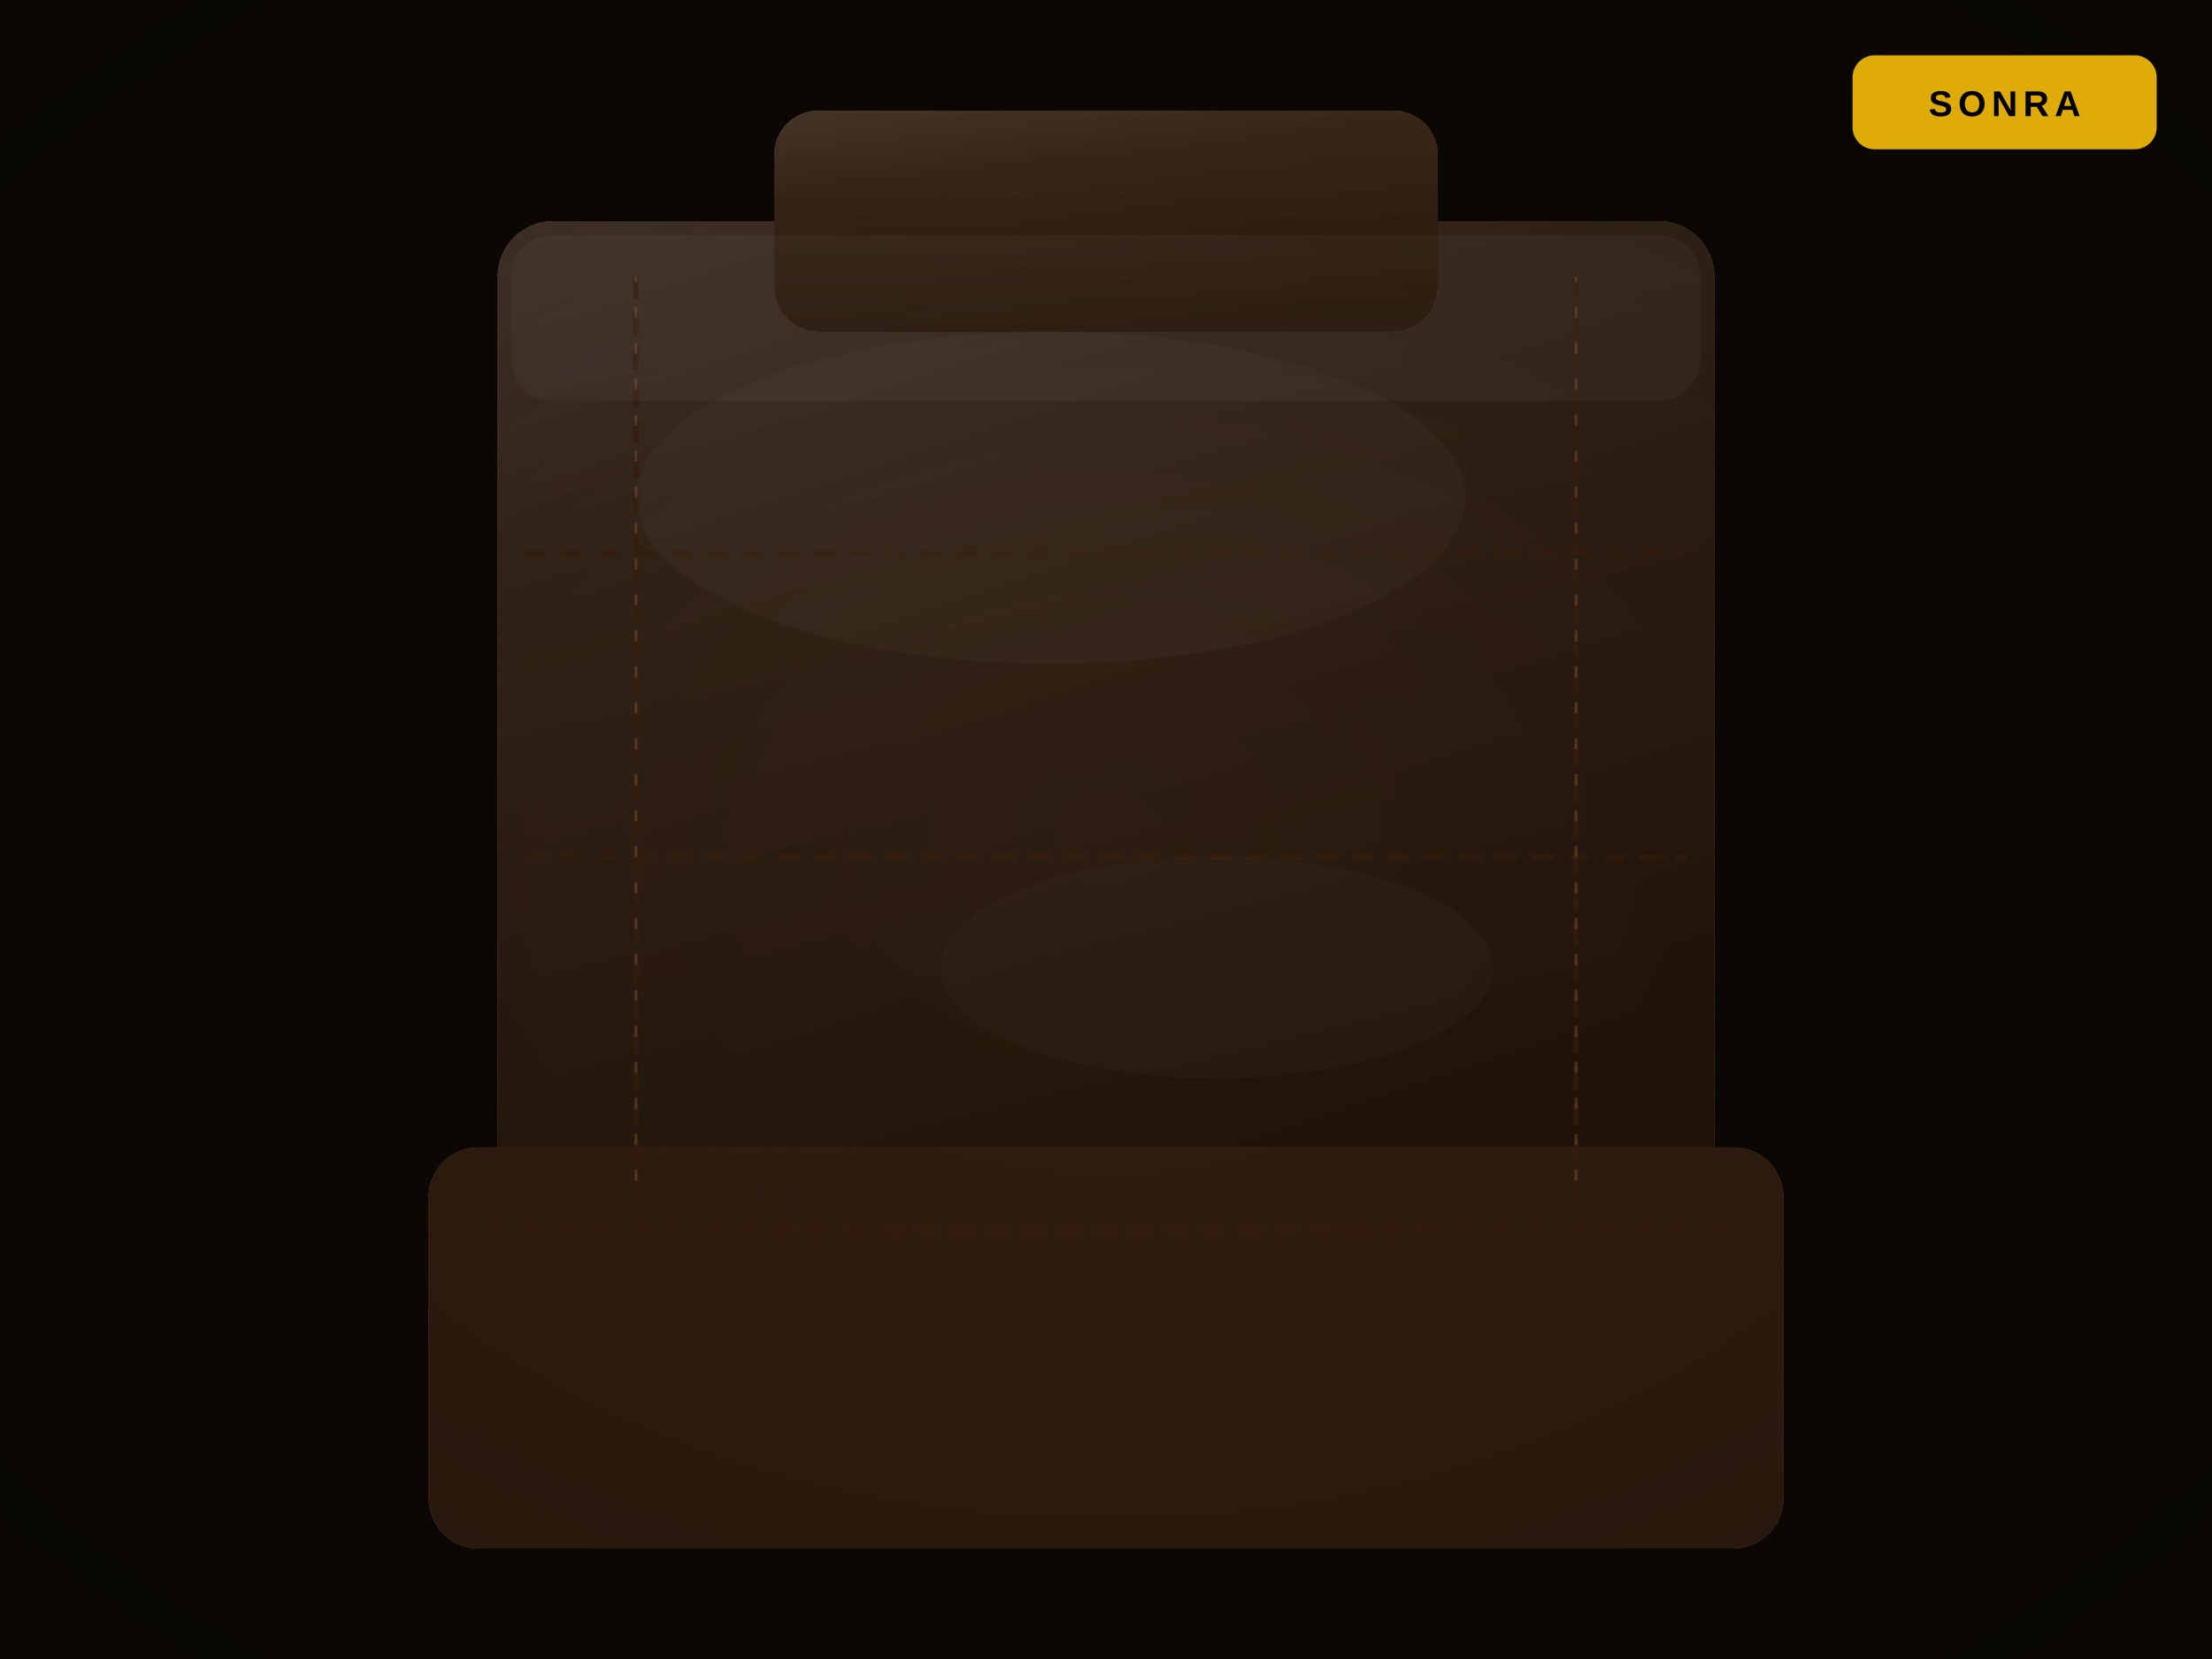
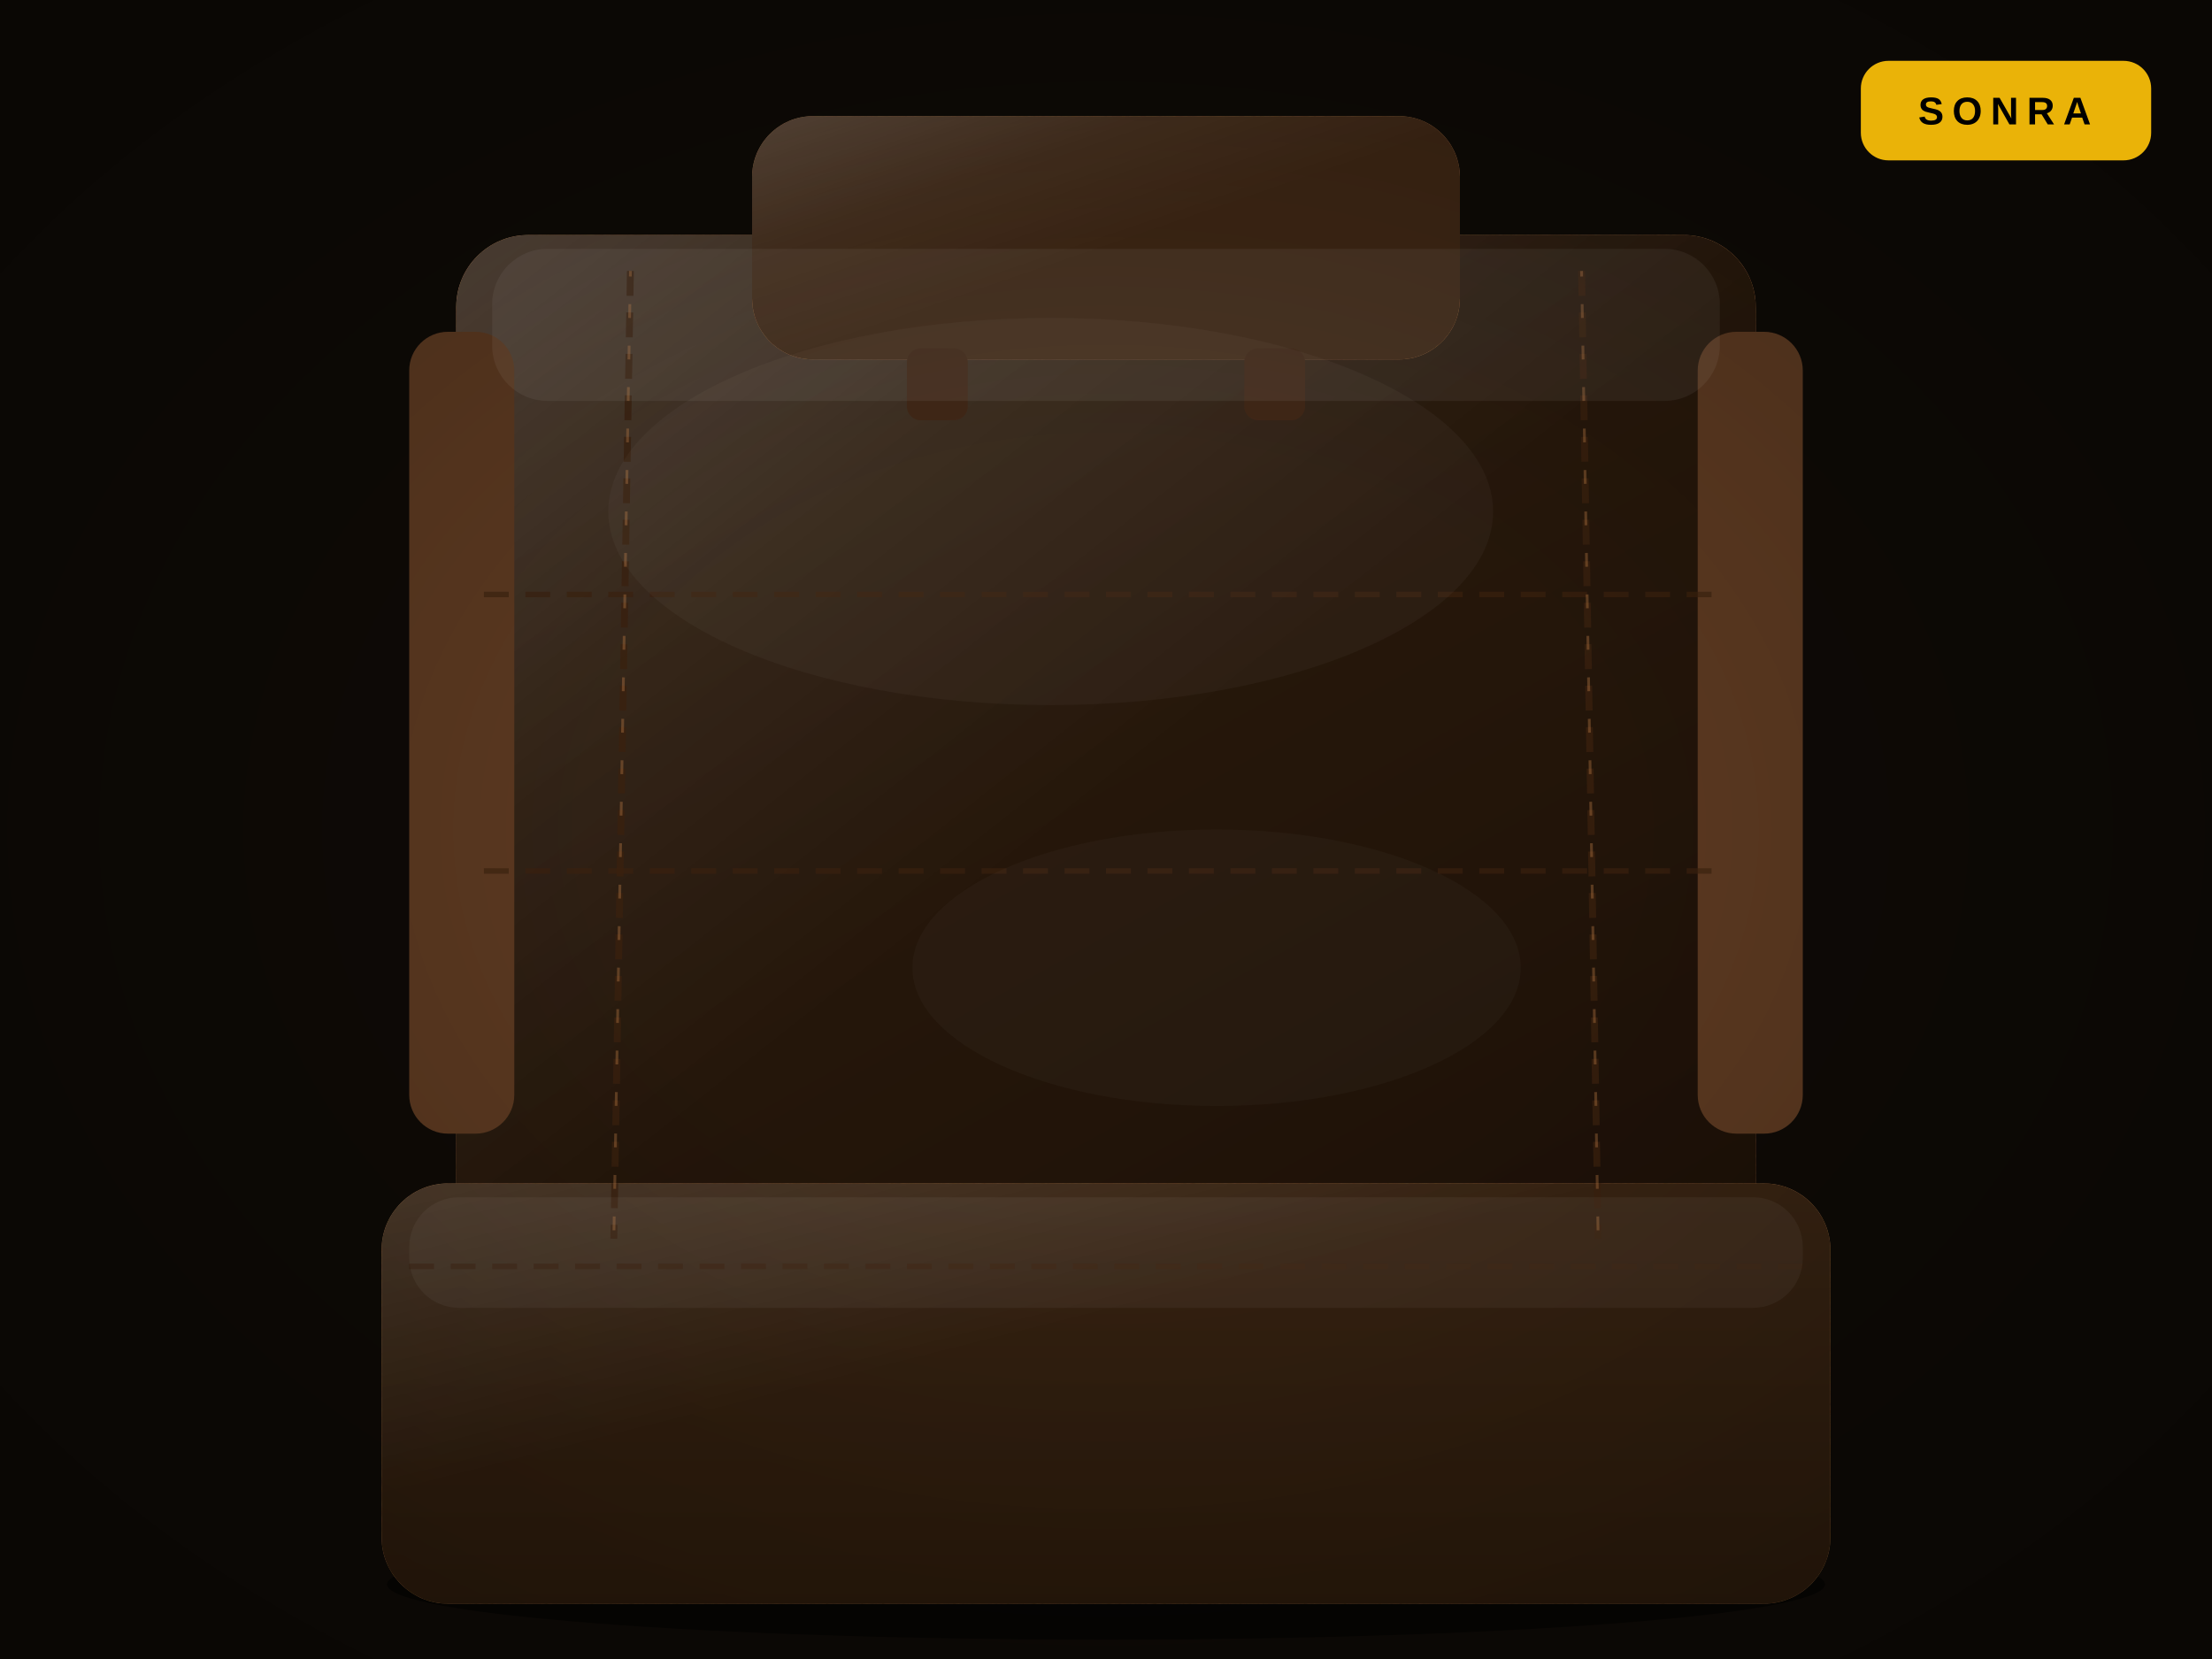
- <svg xmlns="http://www.w3.org/2000/svg" viewBox="0 0 800 600" width="800" height="600" preserveAspectRatio="xMidYMid slice">
+ <svg xmlns="http://www.w3.org/2000/svg" viewBox="0 0 800 600" width="800" height="600">
  <defs>
-     <filter id="leather-clean">
-       <feTurbulence type="fractalNoise" baseFrequency="0.5 0.3" numOctaves="3" seed="23" result="noise" />
-       <feColorMatrix type="matrix" values="0.2 0 0 0 0.12  0 0.1 0 0 0.06  0 0 0.05 0 0.02  0 0 0 1.2 -0.05" in="noise" result="subtle" />
-       <feBlend in="SourceGraphic" in2="subtle" mode="overlay" />
-       <feComposite in2="SourceGraphic" operator="in" />
+     <filter id="leath-c">
+       <feTurbulence type="fractalNoise" baseFrequency="0.55 0.35" numOctaves="3" seed="23" />
+       <feColorMatrix type="matrix" values="0.2 0 0 0 0.1  0 0.12 0 0 0.05  0 0 0.08 0 0.02  0 0 0 1.2 0" />
+       <feBlend in="SourceGraphic" mode="overlay" result="out" />
+       <feComposite in="out" in2="SourceGraphic" operator="in" />
    </filter>
-     <radialGradient id="vig8" cx="50%" cy="50%" r="70%">
-       <stop offset="0%" stop-color="transparent" />
-       <stop offset="100%" stop-color="#000" stop-opacity="0.3" />
+     <radialGradient id="vg6" cx="50%" cy="50%" r="75%">
+       <stop offset="30%" stop-color="transparent" />
+       <stop offset="100%" stop-color="#000" stop-opacity="0.35" />
    </radialGradient>
-     <linearGradient id="leather-clean-grad" x1="0" y1="0" x2="0.3" y2="1">
-       <stop offset="0%" stop-color="#7a4a28" />
-       <stop offset="100%" stop-color="#5a3418" />
+     <linearGradient id="leath-c-g" x1="0.15" y1="0" x2="0.85" y2="1">
+       <stop offset="0%" stop-color="#8c5a30" />
+       <stop offset="40%" stop-color="#704520" />
+       <stop offset="100%" stop-color="#543015" />
    </linearGradient>
-     <linearGradient id="leather-sheen" x1="0.1" y1="0" x2="0.5" y2="1">
-       <stop offset="0%" stop-color="#fff" stop-opacity="0.12" />
-       <stop offset="30%" stop-color="#fff" stop-opacity="0.05" />
+     <linearGradient id="cush-c" x1="0" y1="0" x2="0" y2="1">
+       <stop offset="0%" stop-color="#7a4e28" />
+       <stop offset="100%" stop-color="#5c3818" />
+     </linearGradient>
+     <linearGradient id="sheen2" x1="0.05" y1="0" x2="0.55" y2="0.5">
+       <stop offset="0%" stop-color="#fff" stop-opacity="0.16" />
+       <stop offset="50%" stop-color="#fff" stop-opacity="0.05" />
      <stop offset="100%" stop-color="#fff" stop-opacity="0" />
    </linearGradient>
-     <linearGradient id="headrest-clean" x1="0" y1="0" x2="0" y2="1">
-       <stop offset="0%" stop-color="#7a4a28" />
-       <stop offset="100%" stop-color="#5a3418" />
+     <linearGradient id="sheen3" x1="0.05" y1="0" x2="0.4" y2="0.4">
+       <stop offset="0%" stop-color="#fff" stop-opacity="0.10" />
+       <stop offset="100%" stop-color="#fff" stop-opacity="0" />
    </linearGradient>
  </defs>
-   <rect width="800" height="600" fill="#0d0905" />
-   <ellipse cx="400" cy="508" rx="235" ry="18" fill="#000" opacity="0.55" />
-   <rect x="180" y="80" width="440" height="360" rx="20" ry="20" fill="url(#leather-clean-grad)" />
-   <rect x="180" y="80" width="440" height="360" rx="20" filter="url(#leather-clean)" opacity="0.6" />
-   <rect x="180" y="80" width="440" height="360" rx="20" fill="url(#leather-sheen)" />
-   <rect x="280" y="40" width="240" height="80" rx="16" fill="url(#headrest-clean)" />
-   <rect x="280" y="40" width="240" height="80" rx="16" filter="url(#leather-clean)" opacity="0.5" />
-   <rect x="280" y="40" width="240" height="80" rx="16" fill="url(#leather-sheen)" />
-   <rect x="155" y="415" width="490" height="145" rx="18" fill="#6a3f22" />
-   <rect x="155" y="415" width="490" height="145" rx="18" filter="url(#leather-clean)" opacity="0.5" />
-   <path d="M230 100 L230 430" stroke="#3a200c" stroke-width="2" stroke-dasharray="8 5" opacity="0.7" />
-   <path d="M570 100 L570 430" stroke="#3a200c" stroke-width="2" stroke-dasharray="8 5" opacity="0.7" />
-   <path d="M190 200 L610 200" stroke="#3a200c" stroke-width="2" stroke-dasharray="8 5" opacity="0.6" />
-   <path d="M190 310 L610 310" stroke="#3a200c" stroke-width="2" stroke-dasharray="8 5" opacity="0.6" />
-   <path d="M175 445 L625 445" stroke="#3a200c" stroke-width="2" stroke-dasharray="8 5" opacity="0.6" />
-   <path d="M230 100 L230 430" stroke="#9a6840" stroke-width="1" stroke-dasharray="4 9" stroke-dashoffset="2" opacity="0.4" />
-   <path d="M570 100 L570 430" stroke="#9a6840" stroke-width="1" stroke-dasharray="4 9" stroke-dashoffset="2" opacity="0.4" />
-   <ellipse cx="380" cy="180" rx="150" ry="60" fill="#fff" opacity="0.03" />
-   <ellipse cx="440" cy="350" rx="100" ry="40" fill="#fff" opacity="0.02" />
-   <rect x="185" y="85" width="430" height="60" rx="15" fill="#fff" opacity="0.04" />
-   <rect width="800" height="600" fill="url(#vig8)" />
-   <rect x="670" y="20" width="110" height="34" rx="8" fill="#EAB308" opacity="0.95" />
-   <text x="725" y="42" font-family="Arial, sans-serif" font-size="13" font-weight="900" fill="#000" text-anchor="middle" letter-spacing="2">SONRA</text>
+   <rect width="800" height="600" fill="#0e0a06" />
+   <ellipse cx="400" cy="573" rx="260" ry="20" fill="#000" opacity="0.55" />
+   <rect x="165" y="85" width="470" height="370" rx="26" fill="url(#leath-c-g)" />
+   <rect x="165" y="85" width="470" height="370" rx="26" filter="url(#leath-c)" opacity="0.65" />
+   <rect x="165" y="85" width="470" height="370" rx="26" fill="url(#sheen2)" />
+   <rect x="148" y="120" width="38" height="290" rx="14" fill="#5a3820" />
+   <rect x="614" y="120" width="38" height="290" rx="14" fill="#5a3820" />
+   <rect x="272" y="42" width="256" height="88" rx="22" fill="#7a4c28" />
+   <rect x="272" y="42" width="256" height="88" rx="22" filter="url(#leath-c)" opacity="0.5" />
+   <rect x="272" y="42" width="256" height="88" rx="22" fill="url(#sheen2)" />
+   <rect x="328" y="126" width="22" height="26" rx="5" fill="#3a2010" />
+   <rect x="450" y="126" width="22" height="26" rx="5" fill="#3a2010" />
+   <rect x="138" y="428" width="524" height="152" rx="24" fill="url(#cush-c)" />
+   <rect x="138" y="428" width="524" height="152" rx="24" filter="url(#leath-c)" opacity="0.55" />
+   <rect x="138" y="428" width="524" height="152" rx="24" fill="url(#sheen3)" />
+   <path d="M228 98 L222 448" stroke="#3a200e" stroke-width="2.5" stroke-dasharray="9 6" opacity="0.75" />
+   <path d="M572 98 L578 448" stroke="#3a200e" stroke-width="2.5" stroke-dasharray="9 6" opacity="0.75" />
+   <path d="M175 215 L625 215" stroke="#3a200e" stroke-width="2" stroke-dasharray="9 6" opacity="0.65" />
+   <path d="M175 315 L625 315" stroke="#3a200e" stroke-width="2" stroke-dasharray="9 6" opacity="0.65" />
+   <path d="M148 458 L652 458" stroke="#3a200e" stroke-width="2" stroke-dasharray="9 6" opacity="0.65" />
+   <path d="M228 98 L222 448" stroke="#c8844a" stroke-width="1" stroke-dasharray="5 10" stroke-dashoffset="3" opacity="0.35" />
+   <path d="M572 98 L578 448" stroke="#c8844a" stroke-width="1" stroke-dasharray="5 10" stroke-dashoffset="3" opacity="0.35" />
+   <ellipse cx="380" cy="185" rx="160" ry="70" fill="#fff" opacity="0.035" />
+   <ellipse cx="440" cy="350" rx="110" ry="50" fill="#fff" opacity="0.025" />
+   <rect x="178" y="90" width="444" height="55" rx="20" fill="#fff" opacity="0.06" />
+   <rect x="148" y="433" width="504" height="40" rx="18" fill="#fff" opacity="0.05" />
+   <rect width="800" height="600" fill="url(#vg6)" />
+   <rect x="673" y="22" width="105" height="36" rx="10" fill="#EAB308" />
+   <text x="725" y="45" font-family="Arial Black, Arial, sans-serif" font-size="14" font-weight="900" fill="#000" text-anchor="middle" letter-spacing="3">SONRA</text>
</svg>
